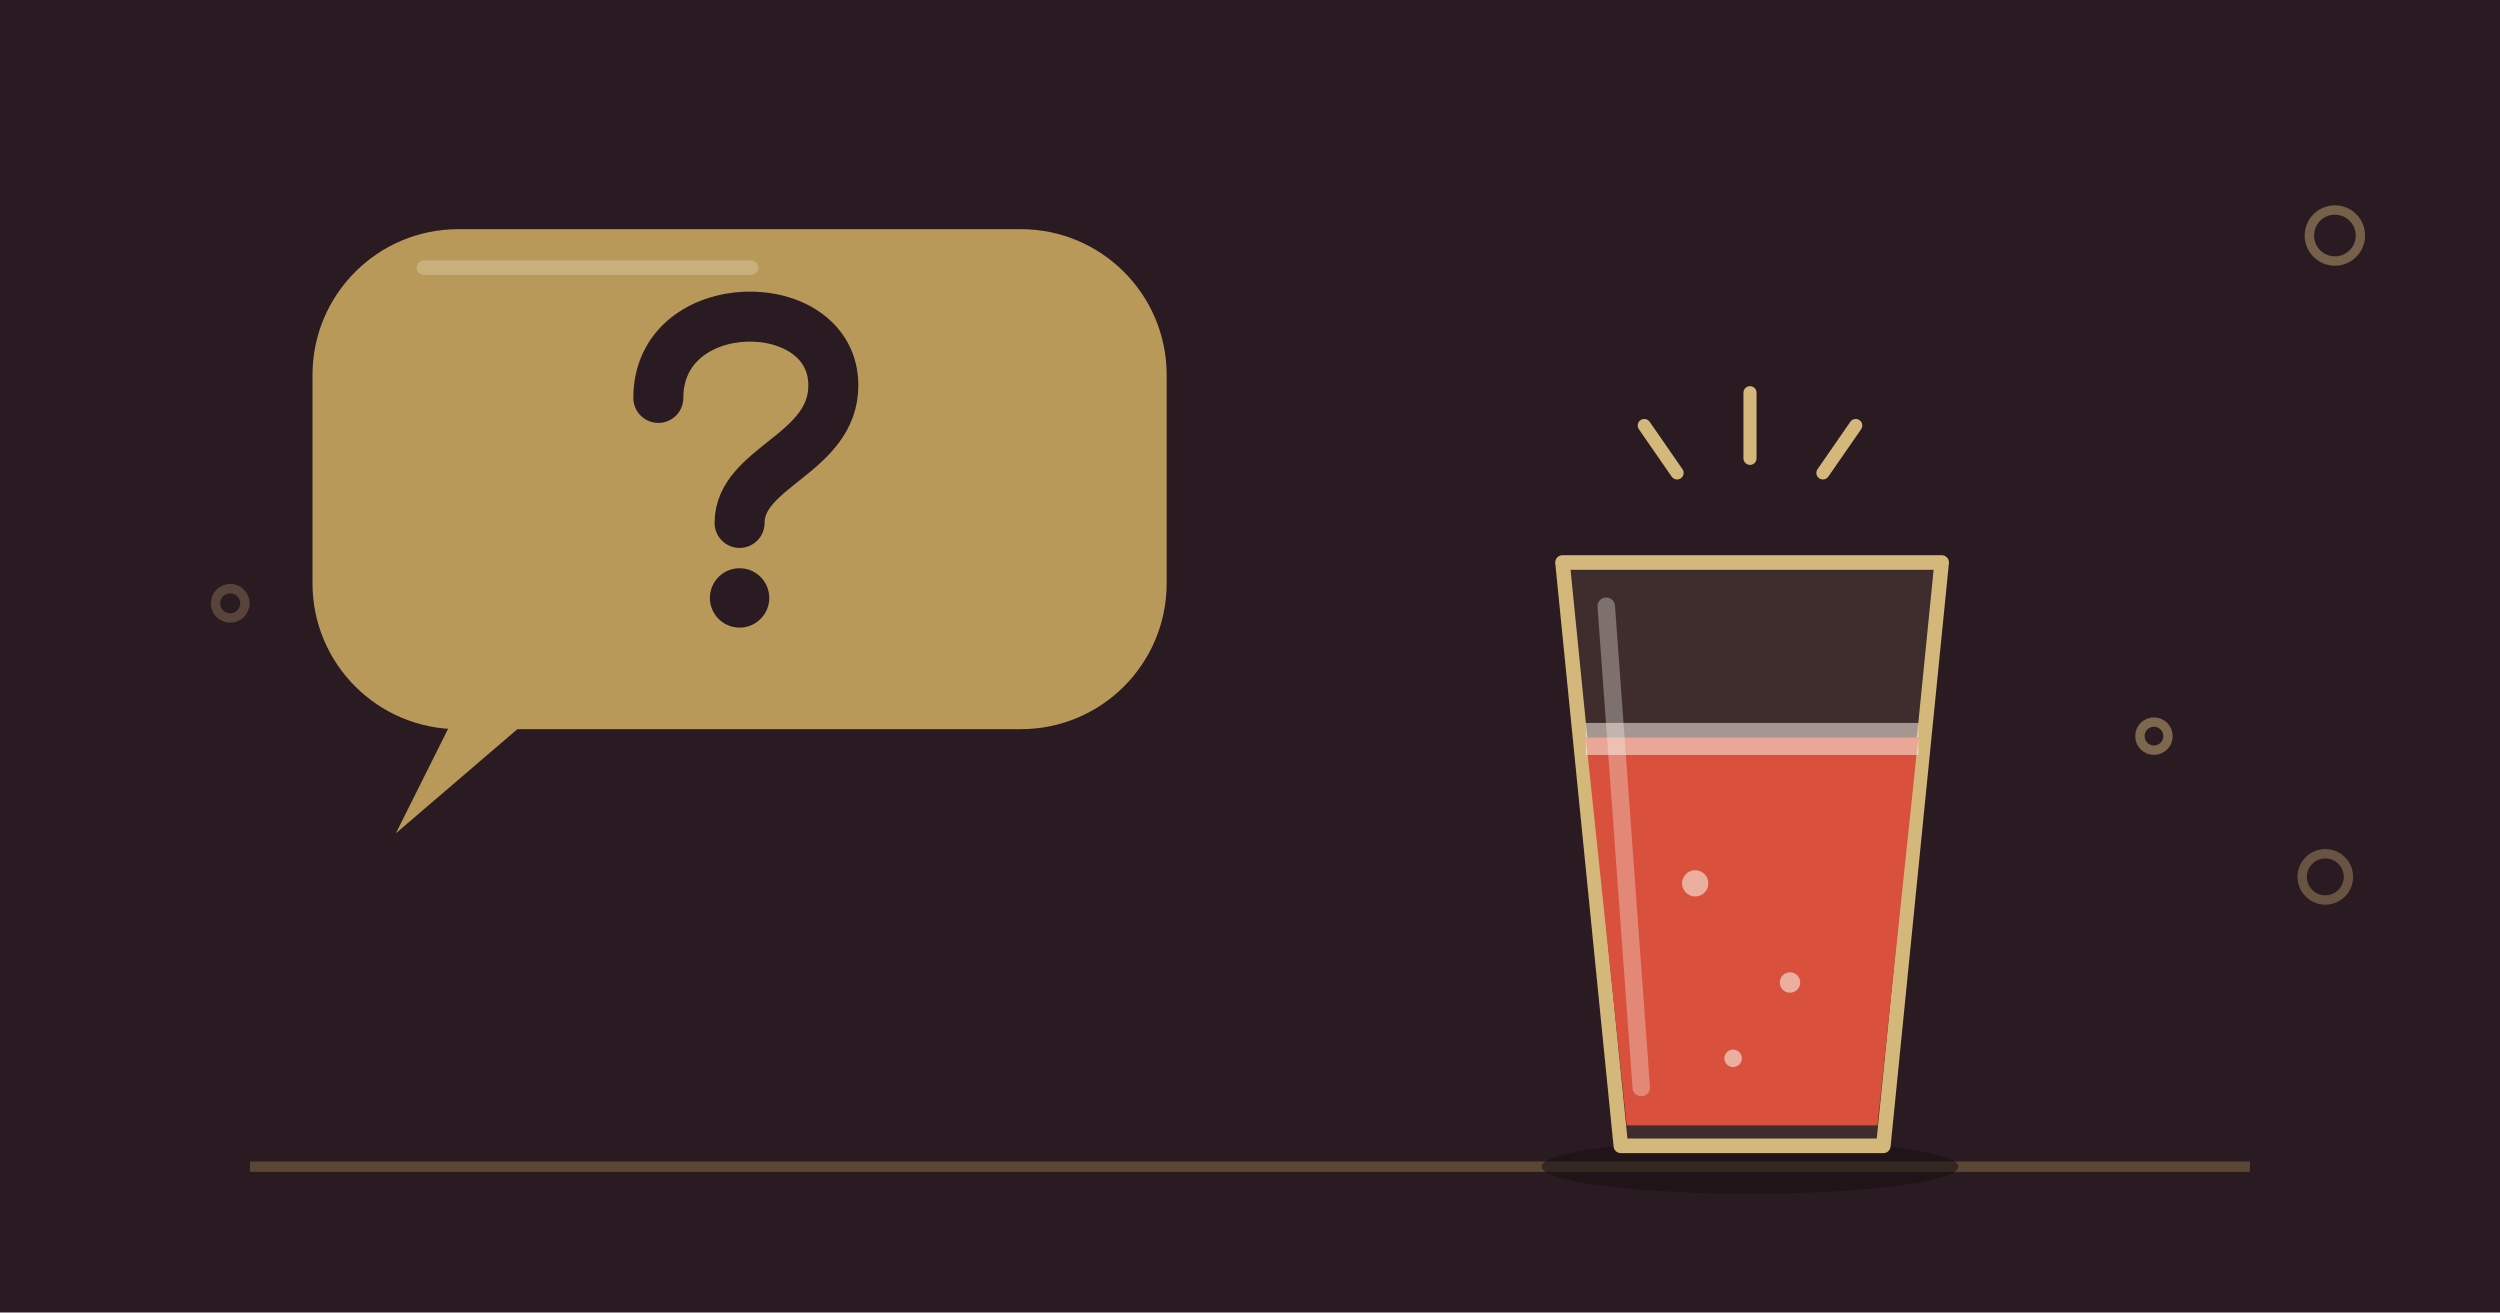
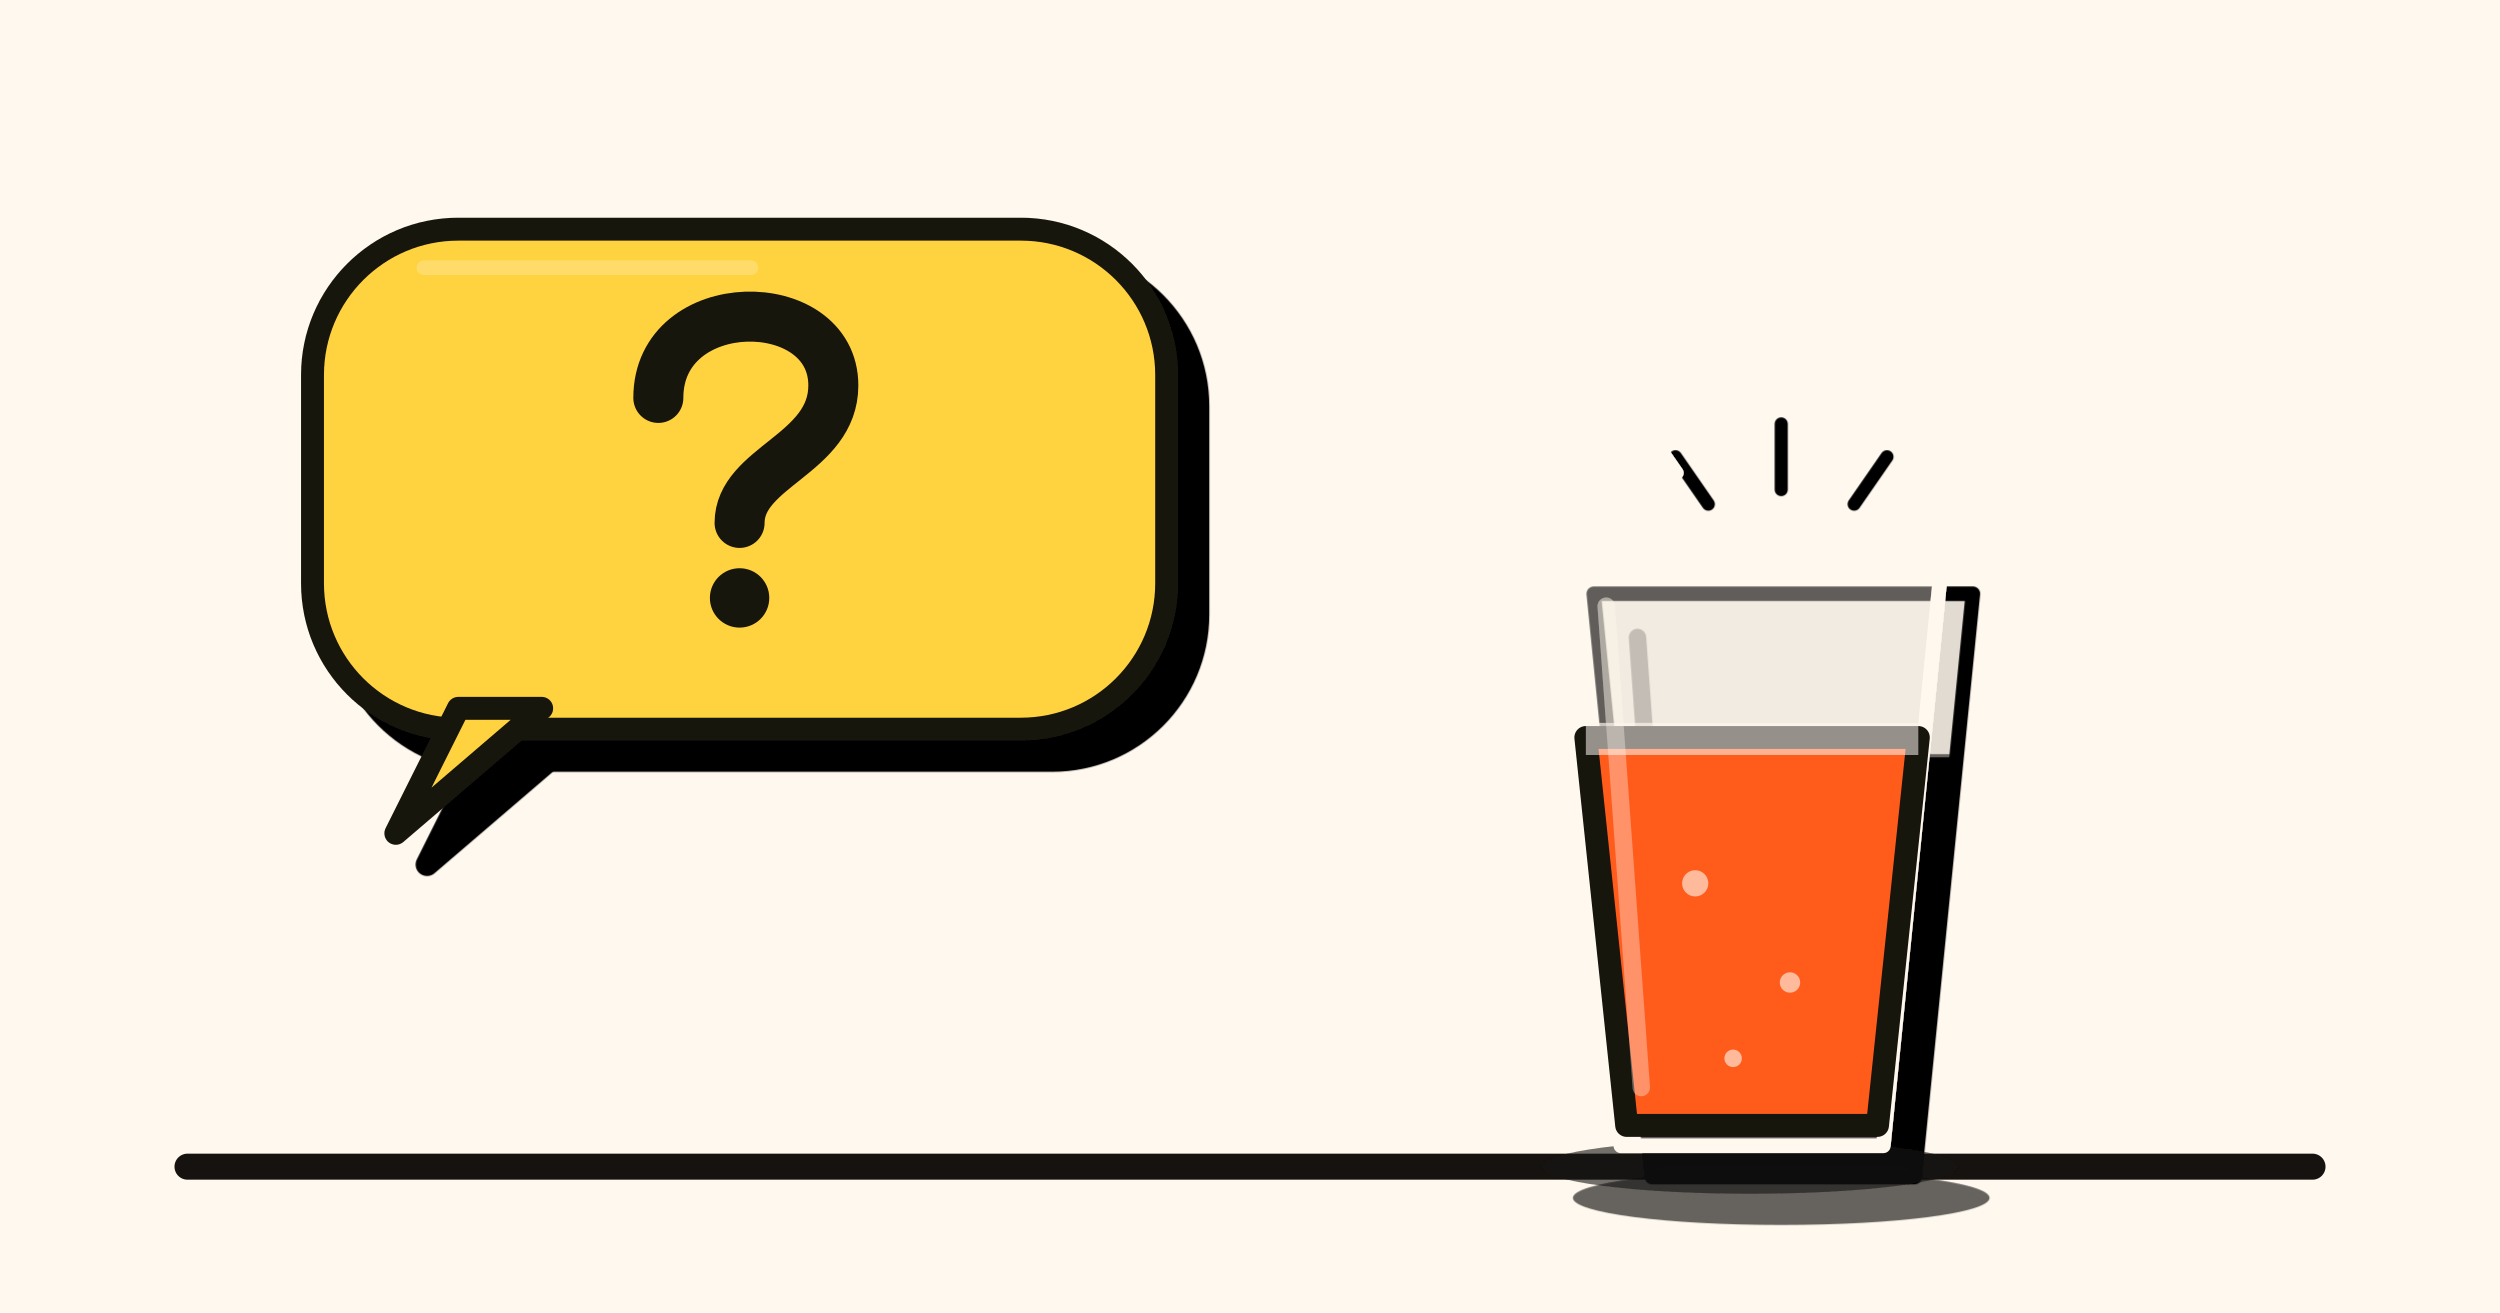
<svg xmlns="http://www.w3.org/2000/svg" viewBox="0 0 240 126" width="240" height="126">
-   <rect width="240" height="126" fill="#2A1A22" />
-   <circle cx="22.1" cy="57.92" r="1.41" fill="none" stroke="#D4B77A" stroke-opacity="0.27" stroke-width=".9" />
-   <circle cx="32.39" cy="43.48" r="1.72" fill="none" stroke="#D4B77A" stroke-opacity="0.42" stroke-width=".9" />
-   <circle cx="206.78" cy="70.67" r="1.35" fill="none" stroke="#D4B77A" stroke-opacity="0.49" stroke-width=".9" />
-   <circle cx="224.15" cy="22.61" r="2.45" fill="none" stroke="#D4B77A" stroke-opacity="0.45" stroke-width=".9" />
-   <circle cx="223.23" cy="84.18" r="2.22" fill="none" stroke="#D4B77A" stroke-opacity="0.37" stroke-width=".9" />
-   <line x1="24" y1="112" x2="216" y2="112" stroke="#B8995A" stroke-opacity=".35" stroke-width="1" />
-   <rect x="30" y="22" width="82" height="48" rx="14" fill="#B8995A" />
-   <path d="M44 68 l-6 12 l14 -12 Z" fill="#B8995A" />
-   <rect x="40" y="25" width="32.8" height="1.4" rx=".7" fill="#F7EFE3" opacity=".25" />
-   <g transform="translate(71 46) scale(30)">
-     <path d="M-.26 -.26 C-.26 -.6 .3 -.6 .3 -.3 C.3 -.08 0 -.04 0 .14" fill="none" stroke="#2A1A22" stroke-width=".16" stroke-linecap="round" stroke-linejoin="round" />
-     <circle cy=".38" r=".095" fill="#2A1A22" />
-   </g>
-   <ellipse cx="168" cy="112" rx="20" ry="2.6" fill="#1A1012" opacity=".6" />
-   <path d="M150 54 L186.4 54 L180.8 110 L155.6 110 Z" fill="#D4B77A" fill-opacity=".12" stroke="#D4B77A" stroke-width="1.4" stroke-linejoin="round" />
-   <path d="M152.24 70.8 L184.16 70.8 L180.24 108.04 L156.16 108.04 Z" fill="#D9503C" />
-   <rect x="152.24" y="69.4" width="31.92" height="3.08" fill="#F7EFE3" opacity=".55" />
-   <circle cx="162.74" cy="84.8" r="1.26" fill="#F7EFE3" opacity=".6" />
-   <circle cx="171.84" cy="94.32" r="0.98" fill="#F7EFE3" opacity=".6" />
-   <circle cx="166.38" cy="101.6" r="0.84" fill="#F7EFE3" opacity=".6" />
-   <line x1="154.2" y1="58.2" x2="157.56" y2="104.4" stroke="#F7EFE3" stroke-opacity=".35" stroke-width="1.68" stroke-linecap="round" />
-   <g stroke="#D4B77A" stroke-width="1.26" stroke-linecap="round">
-     <line x1="168" y1="44" x2="168" y2="37.7" />
-     <line x1="161" y1="45.4" x2="157.85" y2="40.85" />
-     <line x1="175" y1="45.4" x2="178.15" y2="40.85" />
+   <defs>
+     <filter id="h" x="-5%" y="-5%" width="115%" height="125%">
+       <feOffset in="SourceAlpha" dx="3" dy="3" result="s" />
+       <feMerge>
+         <feMergeNode in="s" />
+         <feMergeNode in="SourceGraphic" />
+       </feMerge>
+     </filter>
+   </defs>
+   <rect width="240" height="126" fill="#FFF8EE" />
+   <line x1="18" y1="112" x2="222" y2="112" stroke="#16120F" stroke-width="2.5" stroke-linecap="round" />
+   <g filter="url(#h)">
+     <rect x="30" y="22" width="82" height="48" rx="14" fill="#FFD23F" stroke="#16120F" stroke-width="2.2" stroke-linejoin="round" vector-effect="non-scaling-stroke" />
+     <path d="M44 68 l-6 12 l14 -12 Z" fill="#FFD23F" stroke="#16120F" stroke-width="2.2" stroke-linejoin="round" vector-effect="non-scaling-stroke" />
+     <rect x="40" y="25" width="32.8" height="1.4" rx=".7" fill="#FFF8EE" opacity=".25" />
+     <g transform="translate(71 46) scale(30)">
+       <path d="M-.26 -.26 C-.26 -.6 .3 -.6 .3 -.3 C.3 -.08 0 -.04 0 .14" fill="none" stroke="#16120F" stroke-width=".16" stroke-linecap="round" stroke-linejoin="round" />
+       <circle cy=".38" r=".095" fill="#16120F" />
+     </g>
+     <ellipse cx="168" cy="112" rx="20" ry="2.6" fill="#16120F" opacity=".6" />
+     <path d="M150 54 L186.4 54 L180.8 110 L155.6 110 Z" fill="#FFF8EE" fill-opacity=".12" stroke="#FFF8EE" stroke-width="1.4" stroke-linejoin="round" />
+     <path d="M152.24 70.8 L184.16 70.8 L180.24 108.04 L156.16 108.04 Z" fill="#FF5B1F" stroke="#16120F" stroke-width="2.2" stroke-linejoin="round" vector-effect="non-scaling-stroke" />
+     <rect x="152.24" y="69.4" width="31.92" height="3.08" fill="#FFF8EE" opacity=".55" />
+     <circle cx="162.74" cy="84.8" r="1.26" fill="#FFF8EE" opacity=".6" />
+     <circle cx="171.84" cy="94.32" r="0.98" fill="#FFF8EE" opacity=".6" />
+     <circle cx="166.38" cy="101.6" r="0.84" fill="#FFF8EE" opacity=".6" />
+     <line x1="154.2" y1="58.2" x2="157.56" y2="104.4" stroke="#FFF8EE" stroke-opacity=".35" stroke-width="1.68" stroke-linecap="round" />
+     <g stroke="#FFF8EE" stroke-width="1.26" stroke-linecap="round">
+       <line x1="168" y1="44" x2="168" y2="37.7" />
+       <line x1="161" y1="45.4" x2="157.85" y2="40.85" />
+       <line x1="175" y1="45.4" x2="178.15" y2="40.85" />
+     </g>
  </g>
</svg>
